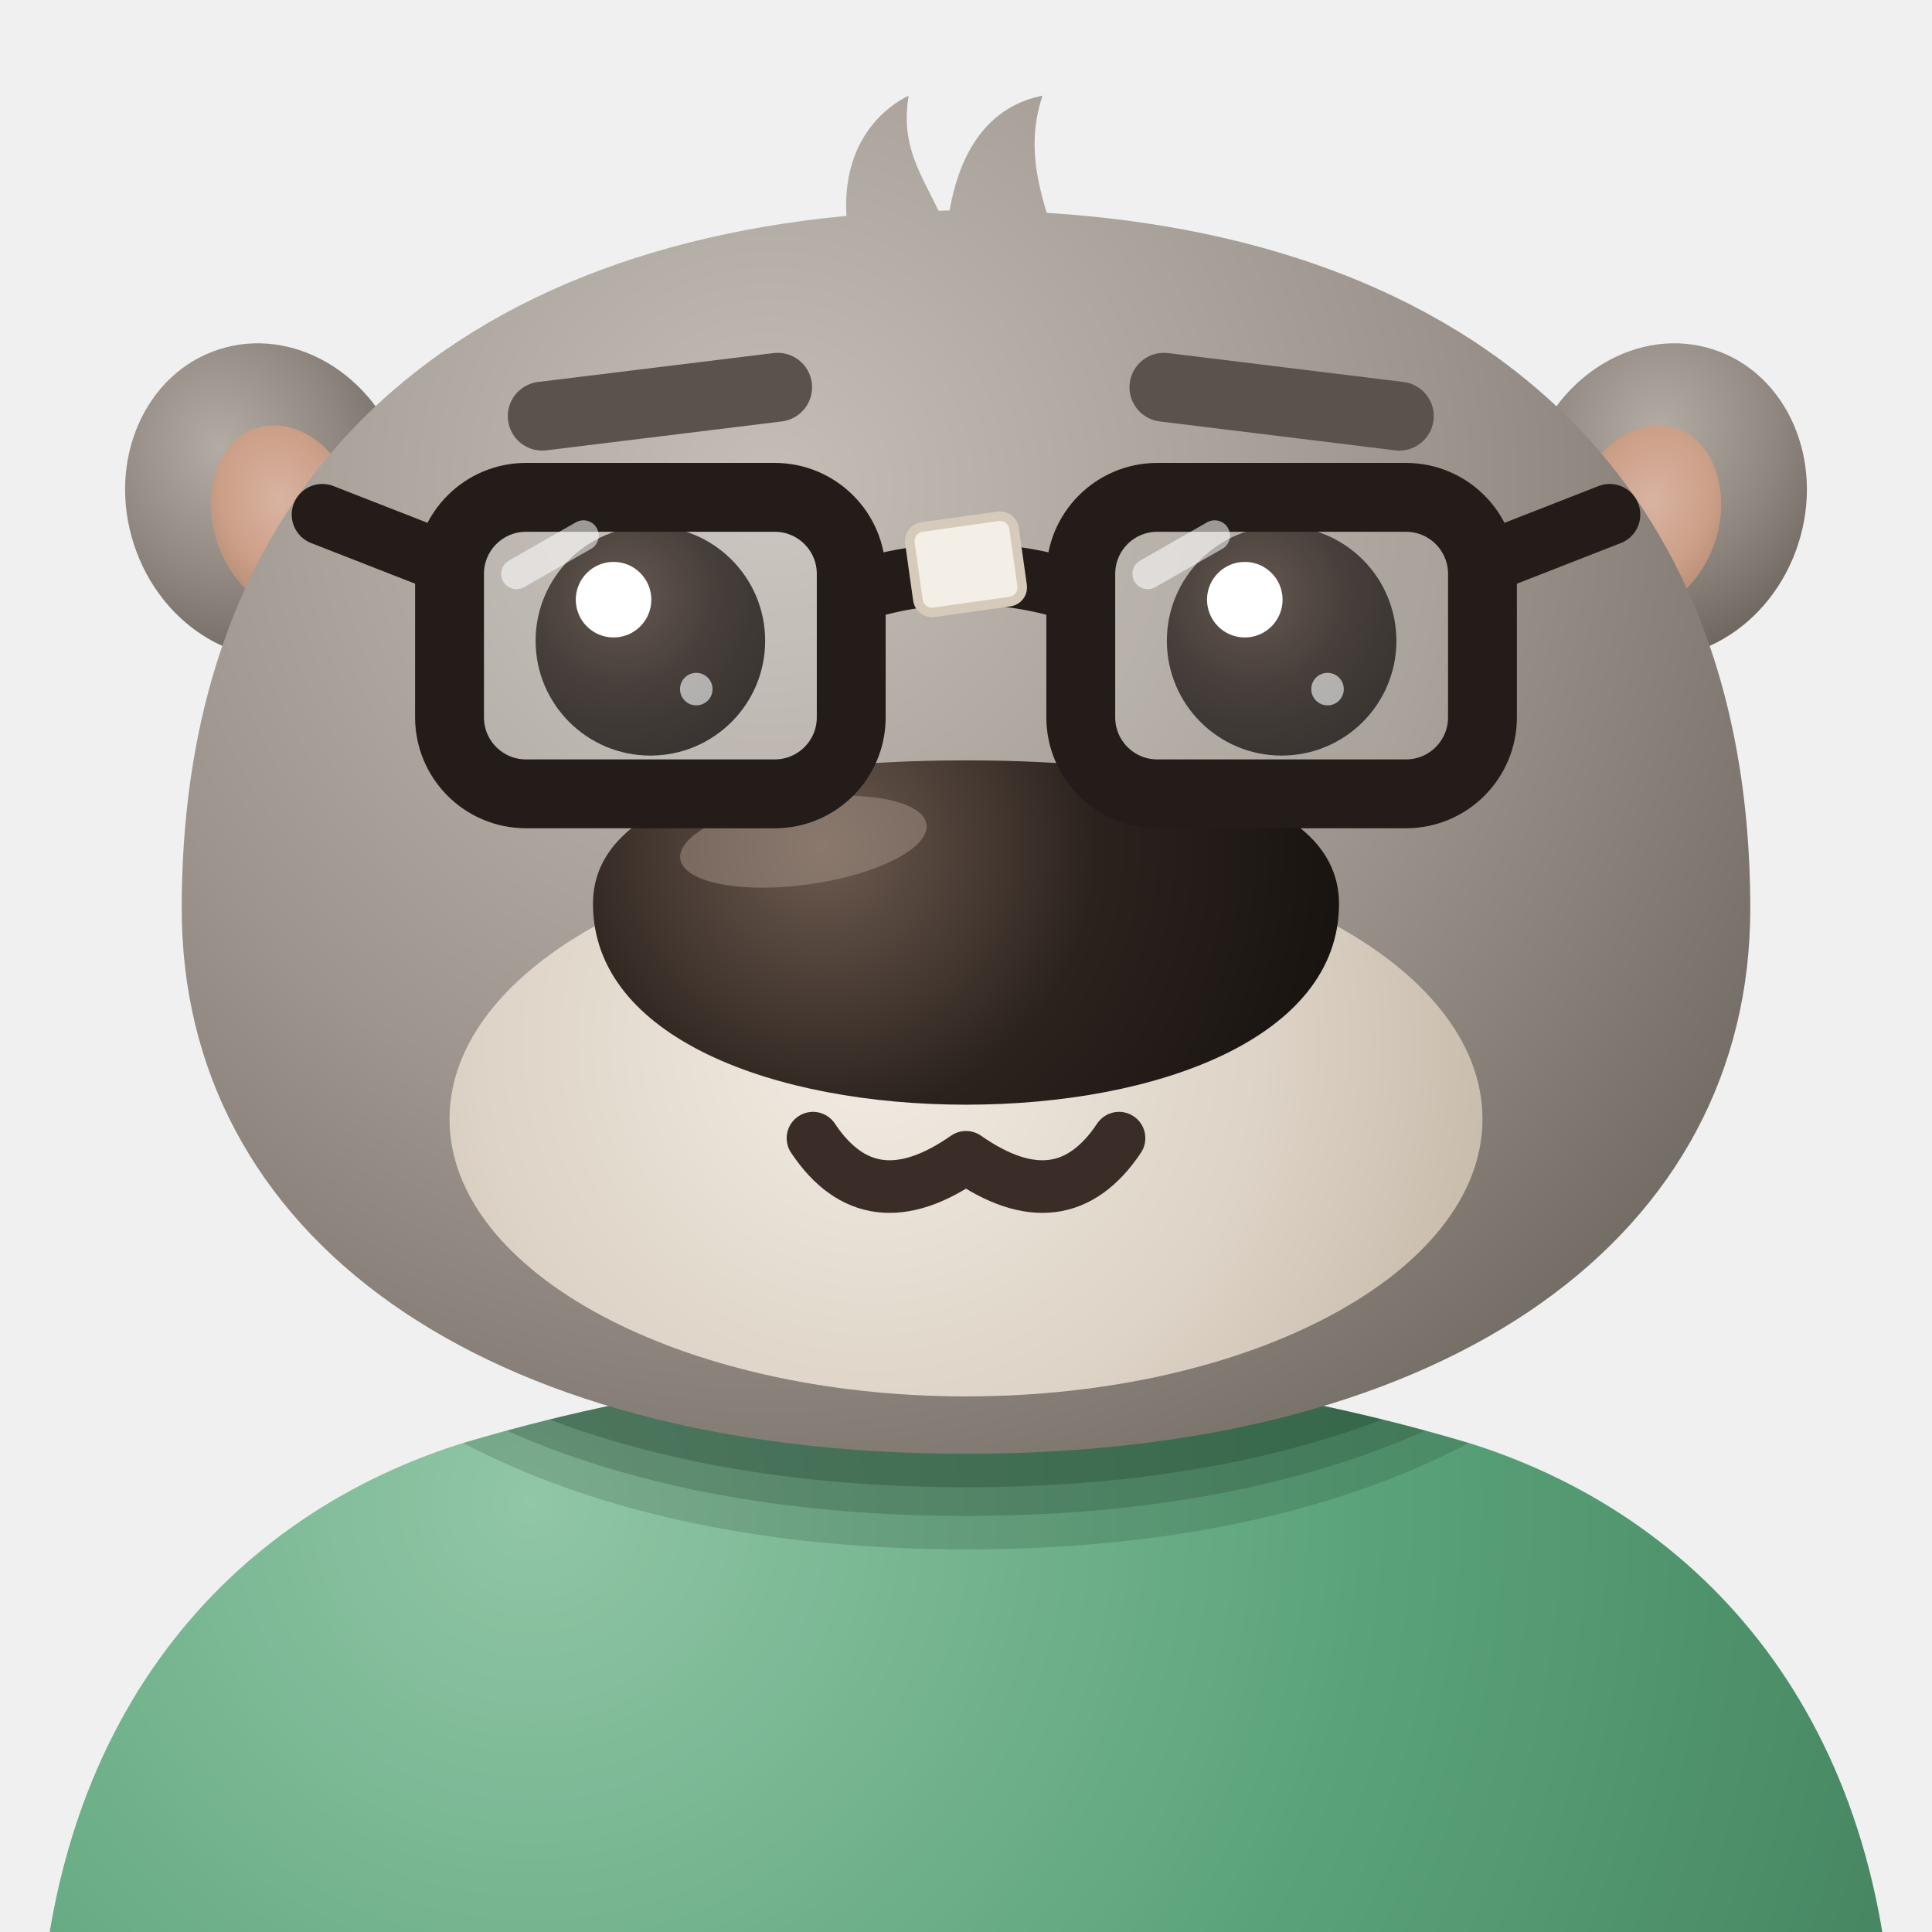
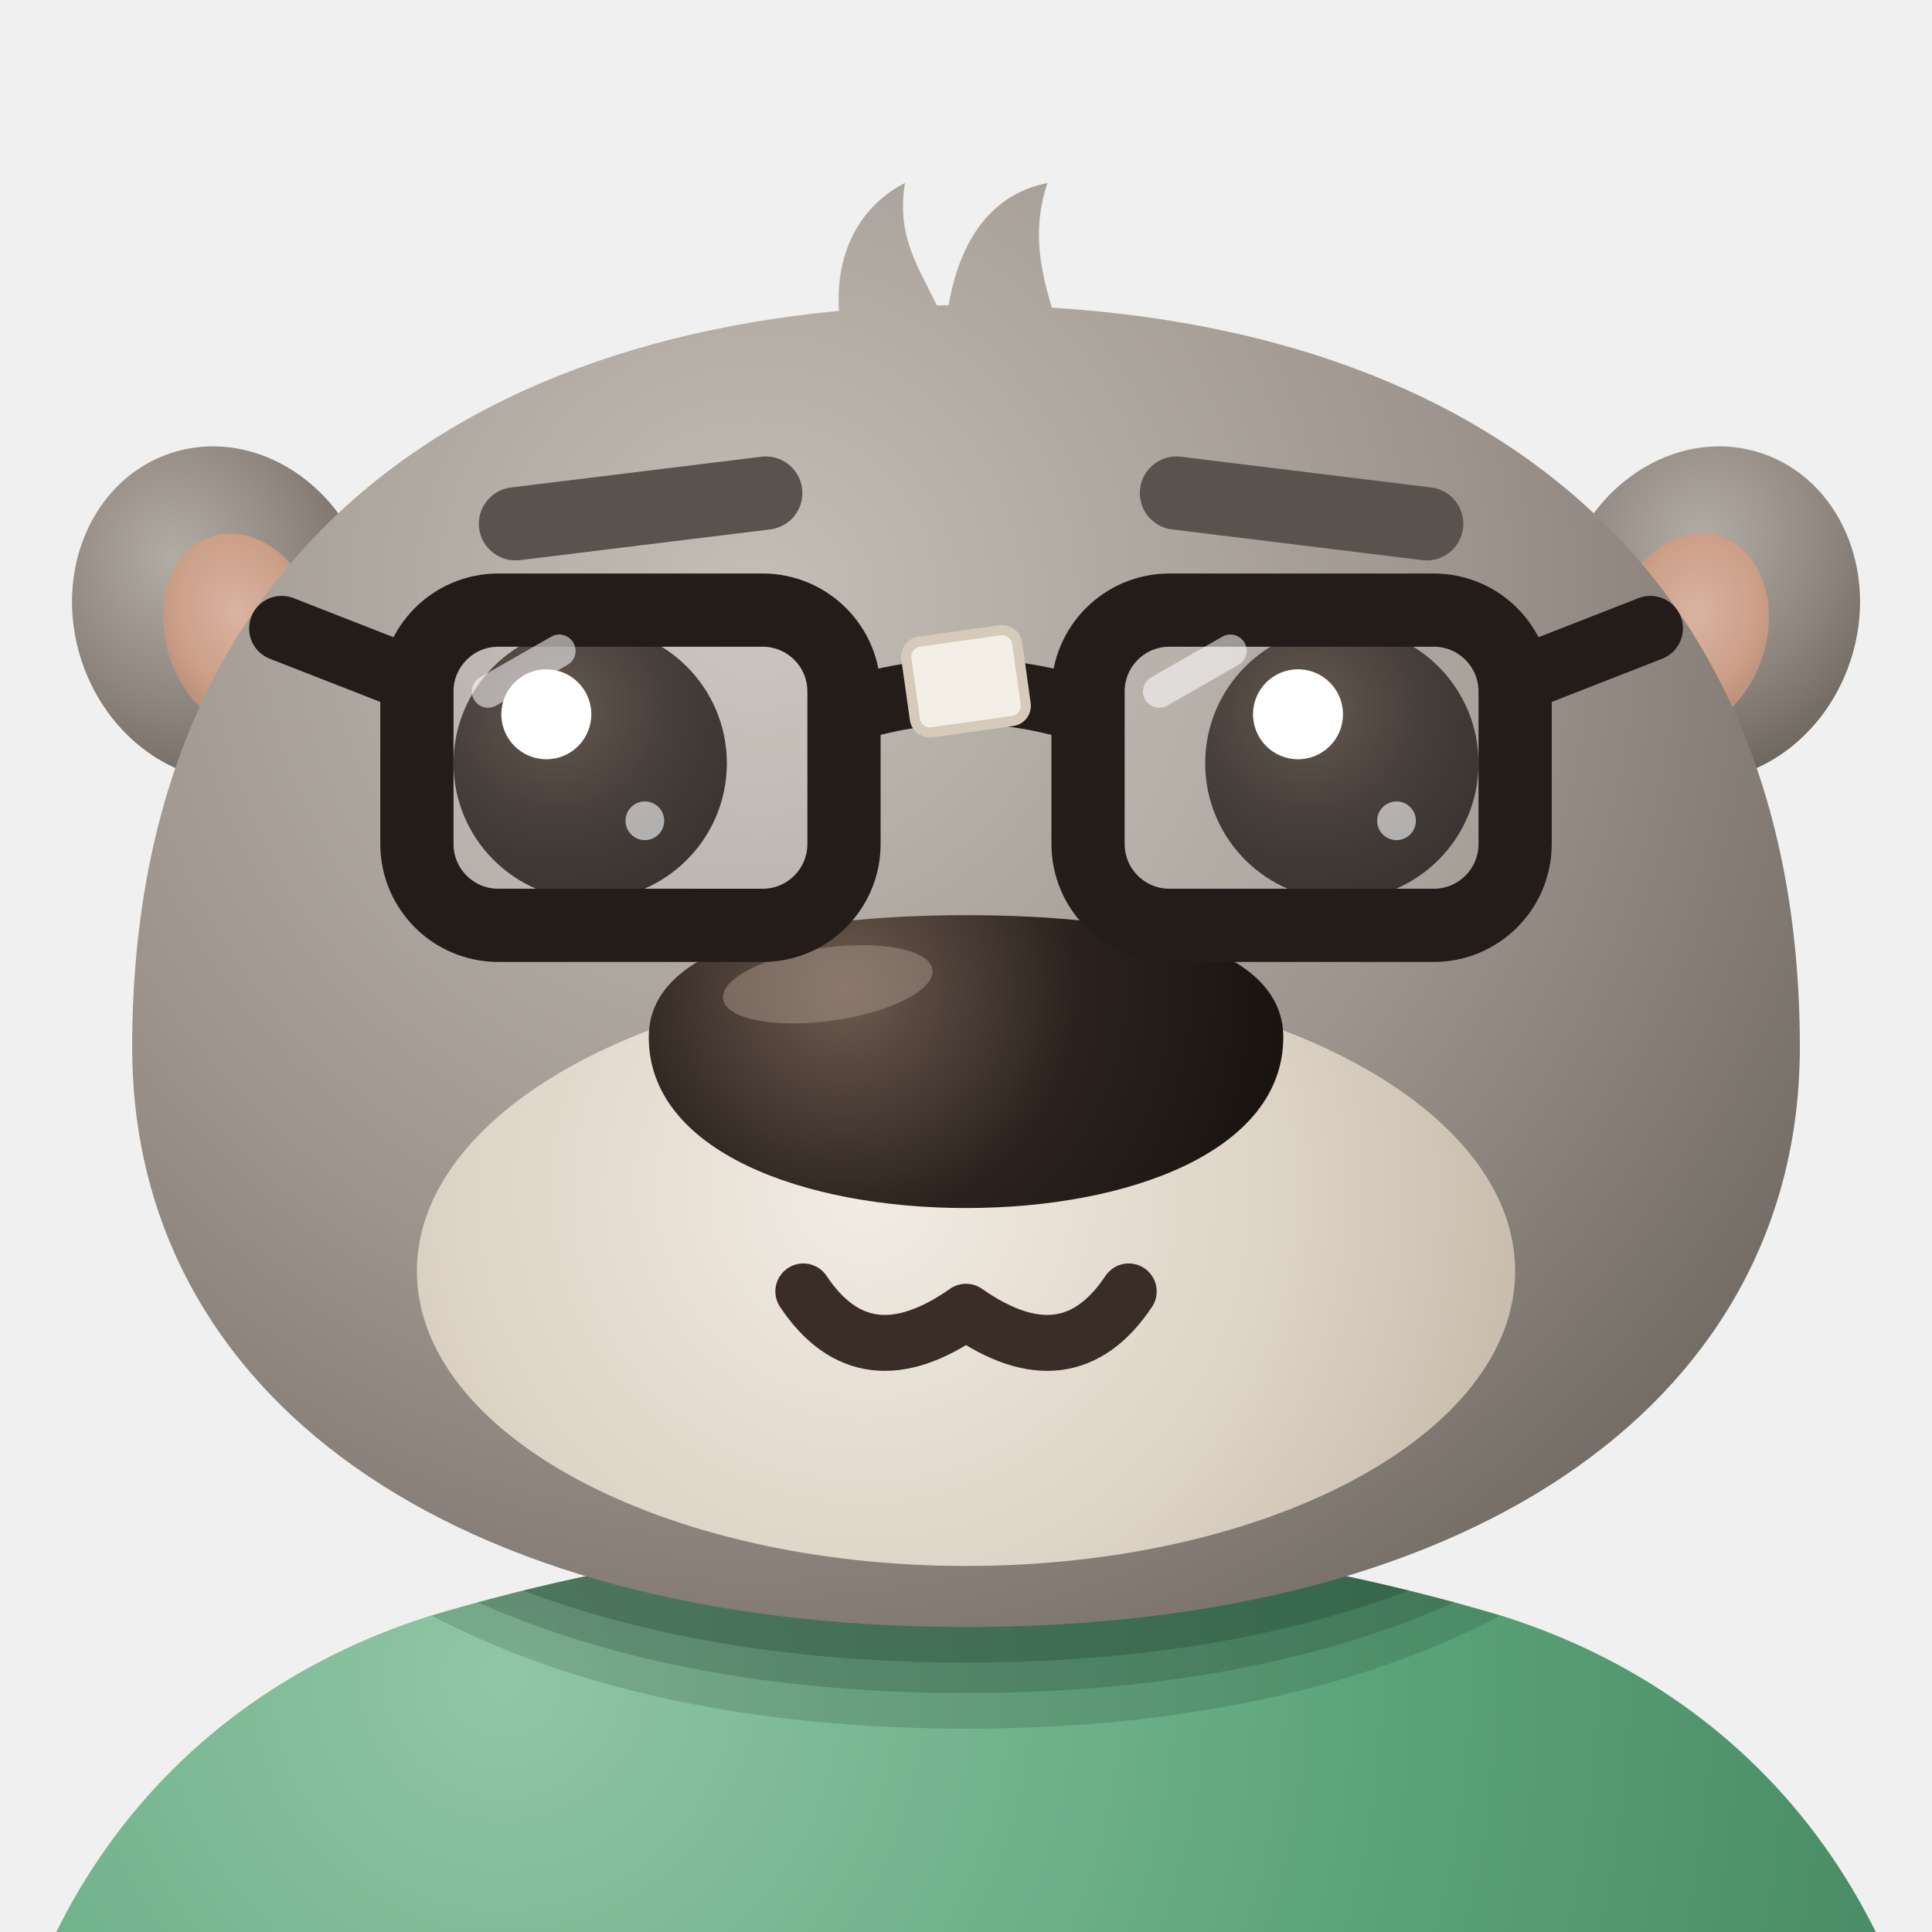
<svg xmlns="http://www.w3.org/2000/svg" viewBox="0 0 512 512" role="img">
-   <g transform="scale(1.26733) translate(-54 -78)">
+   <g transform="scale(1.3474) translate(-66 -62)">
    <defs>
      <radialGradient id="fur" gradientUnits="userSpaceOnUse" cx="215" cy="180" r="280">
        <stop offset="0" stop-color="#c4beb7" />
        <stop offset=".5" stop-color="#9d958d" />
        <stop offset="1" stop-color="#625b55" />
      </radialGradient>
      <radialGradient id="earo" cx=".4" cy=".3" r=".85">
        <stop offset="0" stop-color="#b3aca4" />
        <stop offset=".5" stop-color="#8f877f" />
        <stop offset="1" stop-color="#5f5852" />
      </radialGradient>
      <radialGradient id="eari" cx=".5" cy=".4" r=".8">
        <stop offset="0" stop-color="#d9b3a2" />
        <stop offset=".5" stop-color="#cc9f87" />
        <stop offset="1" stop-color="#a07c68" />
      </radialGradient>
      <radialGradient id="muz" gradientUnits="userSpaceOnUse" cx="236" cy="296" r="150">
        <stop offset="0" stop-color="#f2ece3" />
        <stop offset=".55" stop-color="#ddd3c6" />
        <stop offset="1" stop-color="#c0b3a2" />
      </radialGradient>
      <radialGradient id="nose" gradientUnits="userSpaceOnUse" cx="226" cy="250" r="115">
        <stop offset="0" stop-color="#6d5b50" />
        <stop offset=".5" stop-color="#2b221d" />
        <stop offset="1" stop-color="#17120f" />
      </radialGradient>
      <radialGradient id="eye" cx=".38" cy=".3" r=".85">
        <stop offset="0" stop-color="#4f4037" />
        <stop offset=".5" stop-color="#2a211c" />
        <stop offset="1" stop-color="#16120f" />
      </radialGradient>
      <radialGradient id="shirt" gradientUnits="userSpaceOnUse" cx="165" cy="392" r="350">
        <stop offset="0" stop-color="#91c6a6" />
        <stop offset=".5" stop-color="#5aa37a" />
        <stop offset="1" stop-color="#3e7b58" />
      </radialGradient>
      <linearGradient id="gold" x1="0" y1="0" x2="1" y2="1">
        <stop offset="0" stop-color="#f0d58f" />
        <stop offset=".5" stop-color="#c9a24e" />
        <stop offset="1" stop-color="#9a7630" />
      </linearGradient>
      <radialGradient id="disc" cx=".4" cy=".3" r=".9">
        <stop offset="0" stop-color="#ffffff" />
        <stop offset=".5" stop-color="#f1eadf" />
        <stop offset="1" stop-color="#d6ccbd" />
      </radialGradient>
      <linearGradient id="board" x1="0" y1="0" x2="1" y2="1">
        <stop offset="0" stop-color="#d3a36a" />
        <stop offset=".6" stop-color="#b0814c" />
        <stop offset="1" stop-color="#8e6436" />
      </linearGradient>
      <linearGradient id="paper" x1="0" y1="0" x2="0" y2="1">
        <stop offset="0" stop-color="#fffdf8" />
        <stop offset="1" stop-color="#efe7da" />
      </linearGradient>
      <radialGradient id="spark" cx=".4" cy=".35" r=".8">
        <stop offset="0" stop-color="#fff0b8" />
        <stop offset=".5" stop-color="#e8c25c" />
        <stop offset="1" stop-color="#c9a24e" />
      </radialGradient>
      <radialGradient id="cup" cx=".35" cy=".3" r=".9">
        <stop offset="0" stop-color="#91c6a6" />
        <stop offset=".5" stop-color="#5aa37a" />
        <stop offset="1" stop-color="#3e7b58" />
      </radialGradient>
      <radialGradient id="glow" cx=".5" cy=".5" r=".5">
        <stop offset="0" stop-color="#ffe9a8" stop-opacity=".95" />
        <stop offset=".45" stop-color="#f3c95e" stop-opacity=".45" />
        <stop offset="1" stop-color="#f3c95e" stop-opacity="0" />
      </radialGradient>
      <linearGradient id="lens" x1="0" y1="0" x2=".3" y2="1">
        <stop offset="0" stop-color="#3a3634" />
        <stop offset=".45" stop-color="#161414" />
        <stop offset="1" stop-color="#070606" />
      </linearGradient>
      <linearGradient id="hair" x1="0" y1="0" x2=".7" y2="1">
        <stop offset="0" stop-color="#5e5751" />
        <stop offset=".5" stop-color="#3b3632" />
        <stop offset="1" stop-color="#25211f" />
      </linearGradient>
      <linearGradient id="hat" x1="0" y1="0" x2=".6" y2="1">
        <stop offset="0" stop-color="#ecc867" />
        <stop offset=".55" stop-color="#c9a24e" />
        <stop offset="1" stop-color="#8d6d2d" />
      </linearGradient>
      <radialGradient id="bulb" cx=".38" cy=".32" r=".8">
        <stop offset="0" stop-color="#fff6d2" />
        <stop offset=".5" stop-color="#f4cd62" />
        <stop offset="1" stop-color="#c99a35" />
      </radialGradient>
    </defs>
    <g id="body">
      <path d="M62 512C62 440 100 396 150 380C190 368 226 364 256 364C286 364 322 368 362 380C412 396 450 440 450 512Z" fill="url(#shirt)" />
    </g>
    <clipPath id="bc">
      <path d="M62 512C62 440 100 396 150 380C190 368 226 364 256 364C286 364 322 368 362 380C412 396 450 440 450 512Z" />
    </clipPath>
    <g clip-path="url(#bc)">
      <g transform="translate(0 0) rotate(0 256 400) translate(256 382) scale(1 1) translate(-256 -382)">
        <path transform="translate(0 20)" d="M92 268C92 168 162 122 256 122C350 122 420 168 420 268C420 336 358 382 256 382C154 382 92 336 92 268Z" fill="#1c3b29" opacity="0.2" />
        <path transform="translate(0 13)" d="M92 268C92 168 162 122 256 122C350 122 420 168 420 268C420 336 358 382 256 382C154 382 92 336 92 268Z" fill="#1c3b29" opacity="0.24" />
        <path transform="translate(0 7)" d="M92 268C92 168 162 122 256 122C350 122 420 168 420 268C420 336 358 382 256 382C154 382 92 336 92 268Z" fill="#1c3b29" opacity="0.3" />
      </g>
    </g>
    <g id="head" transform="translate(0 0) rotate(0 256 400) translate(256 382) scale(1 1) translate(-256 -382)">
      <g id="ear-l" transform="translate(0 0) rotate(0 140 232)">
        <g transform="translate(110 196) scale(0.95) translate(-110 -196)">
          <ellipse cx="110" cy="182" rx="31" ry="35" transform="rotate(-18 110 182)" fill="url(#earo)" />
          <ellipse cx="114" cy="186" rx="16" ry="21" transform="rotate(-18 114 186)" fill="url(#eari)" />
        </g>
      </g>
      <g id="ear-r" transform="translate(0 0) rotate(0 372 232)">
        <g transform="translate(402 196) scale(0.95) translate(-402 -196)">
          <ellipse cx="402" cy="182" rx="31" ry="35" transform="rotate(18 402 182)" fill="url(#earo)" />
          <ellipse cx="398" cy="186" rx="16" ry="21" transform="rotate(18 398 186)" fill="url(#eari)" />
        </g>
      </g>
      <path id="skull" d="M92 268C92 168 162 122 256 122C350 122 420 168 420 268C420 336 358 382 256 382C154 382 92 336 92 268Z" fill="url(#fur)" />
      <ellipse id="muzzle" cx="256" cy="312" rx="108" ry="58" fill="url(#muz)" />
      <path d="M232 130C228 112 236 102 244 98C242 110 248 116 252 126C254 108 262 100 272 98C268 110 272 120 276 132Z" fill="url(#fur)" />
-       <g id="nose" transform="translate(0 5)">
-         <path d="M178 262C178 240 212 232 256 232C300 232 334 240 334 262C334 290 296 304 256 304C216 304 178 290 178 262Z" fill="url(#nose)" />
-         <ellipse cx="222" cy="249" rx="26" ry="9" fill="#a8968a" opacity=".5" transform="rotate(-8 222 249)" />
+       <g transform="translate(256 262) scale(0.8) translate(-256 -262)">
+         <g id="nose" transform="translate(0 5)">
+           <path d="M178 262C178 240 212 232 256 232C300 232 334 240 334 262C334 290 296 304 256 304C216 304 178 290 178 262Z" fill="url(#nose)" />
+           <ellipse cx="222" cy="249" rx="26" ry="9" fill="#a8968a" opacity=".5" transform="rotate(-8 222 249)" />
+         </g>
      </g>
      <g id="mouth">
        <path d="M224 316Q236 334 256 320Q276 334 288 316" fill="none" stroke="#3a2d27" stroke-width="11" stroke-linecap="round" stroke-linejoin="round" />
      </g>
-       <g id="eyes">
-         <circle cx="190" cy="212" r="24" fill="url(#eye)" />
-         <circle cx="182.3" cy="203.4" r="7.9" fill="#fff" />
-         <circle cx="199.6" cy="222.1" r="3.4" fill="#fff" opacity=".6" />
-         <circle cx="322" cy="212" r="24" fill="url(#eye)" />
-         <circle cx="314.3" cy="203.4" r="7.9" fill="#fff" />
-         <circle cx="331.6" cy="222.1" r="3.4" fill="#fff" opacity=".6" />
+       <g transform="translate(256 211) scale(1.12) translate(-256 -211)">
+         <g id="eyes">
+           <circle cx="190" cy="212" r="24" fill="url(#eye)" />
+           <circle cx="182.3" cy="203.4" r="7.9" fill="#fff" />
+           <circle cx="199.6" cy="222.1" r="3.4" fill="#fff" opacity=".6" />
+           <circle cx="322" cy="212" r="24" fill="url(#eye)" />
+           <circle cx="314.3" cy="203.4" r="7.9" fill="#fff" />
+           <circle cx="331.6" cy="222.1" r="3.4" fill="#fff" opacity=".6" />
+         </g>
      </g>
      <g id="brows">
        <rect x="-32" y="-7.2" width="64" height="14.4" rx="7.2" fill="#5a524c" transform="translate(192 162) rotate(-7)" />
        <rect x="-32" y="-7.2" width="64" height="14.4" rx="7.2" fill="#5a524c" transform="translate(322 162) rotate(7)" />
      </g>
      <g id="glasses">
        <g fill="#fff" fill-opacity=".13" stroke="#231c18" stroke-width="14.4" stroke-linejoin="round">
          <rect x="148" y="182" width="84" height="62" rx="16" />
          <rect x="280" y="182" width="84" height="62" rx="16" />
        </g>
        <g fill="none" stroke="#231c18" stroke-width="12.8" stroke-linecap="round">
          <path d="M232 202Q256 194 280 202" />
          <path d="M148 196L121.4 185.6" />
          <path d="M364 196L390.6 185.6" />
        </g>
        <rect x="245" y="187" width="22" height="18" rx="3" fill="#f4efe6" stroke="#d6cbbb" stroke-width="2" transform="rotate(-8 256 196)" />
        <g fill="none" stroke="#fff" stroke-width="6.4" stroke-linecap="round" opacity=".55">
          <path d="M162 198L176 190" />
          <path d="M294 198L308 190" />
        </g>
      </g>
    </g>
  </g>
</svg>
